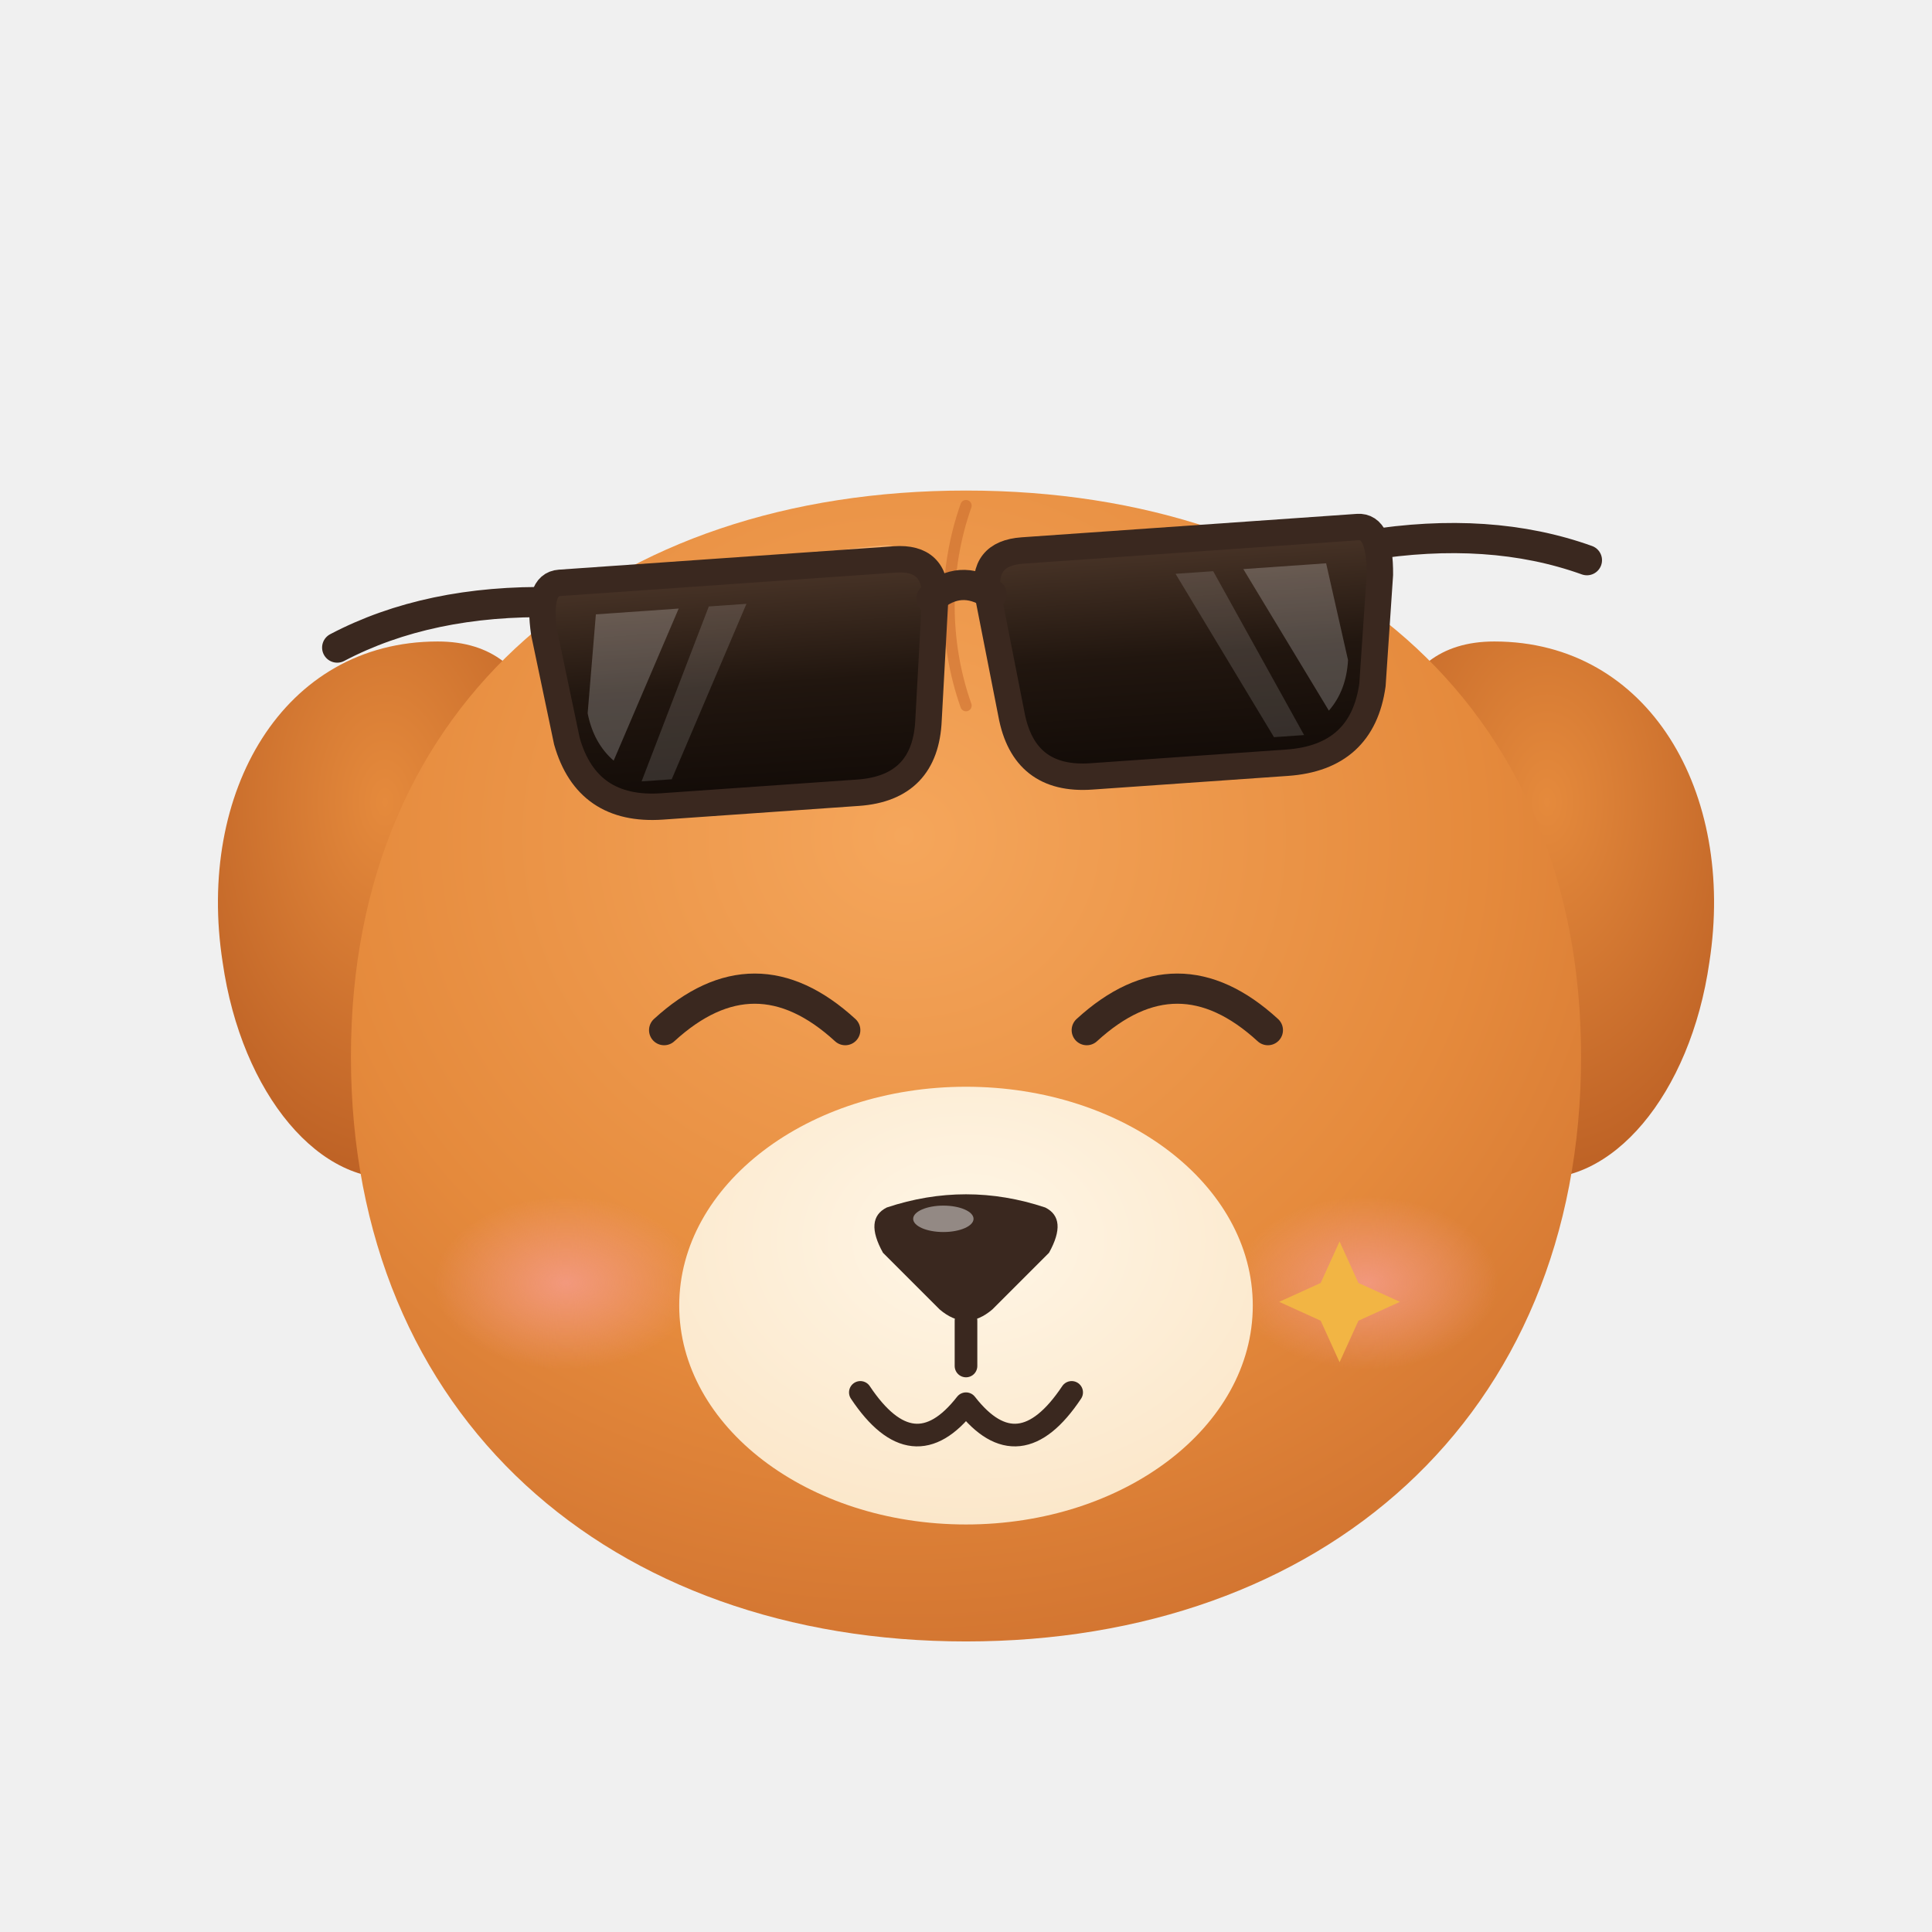
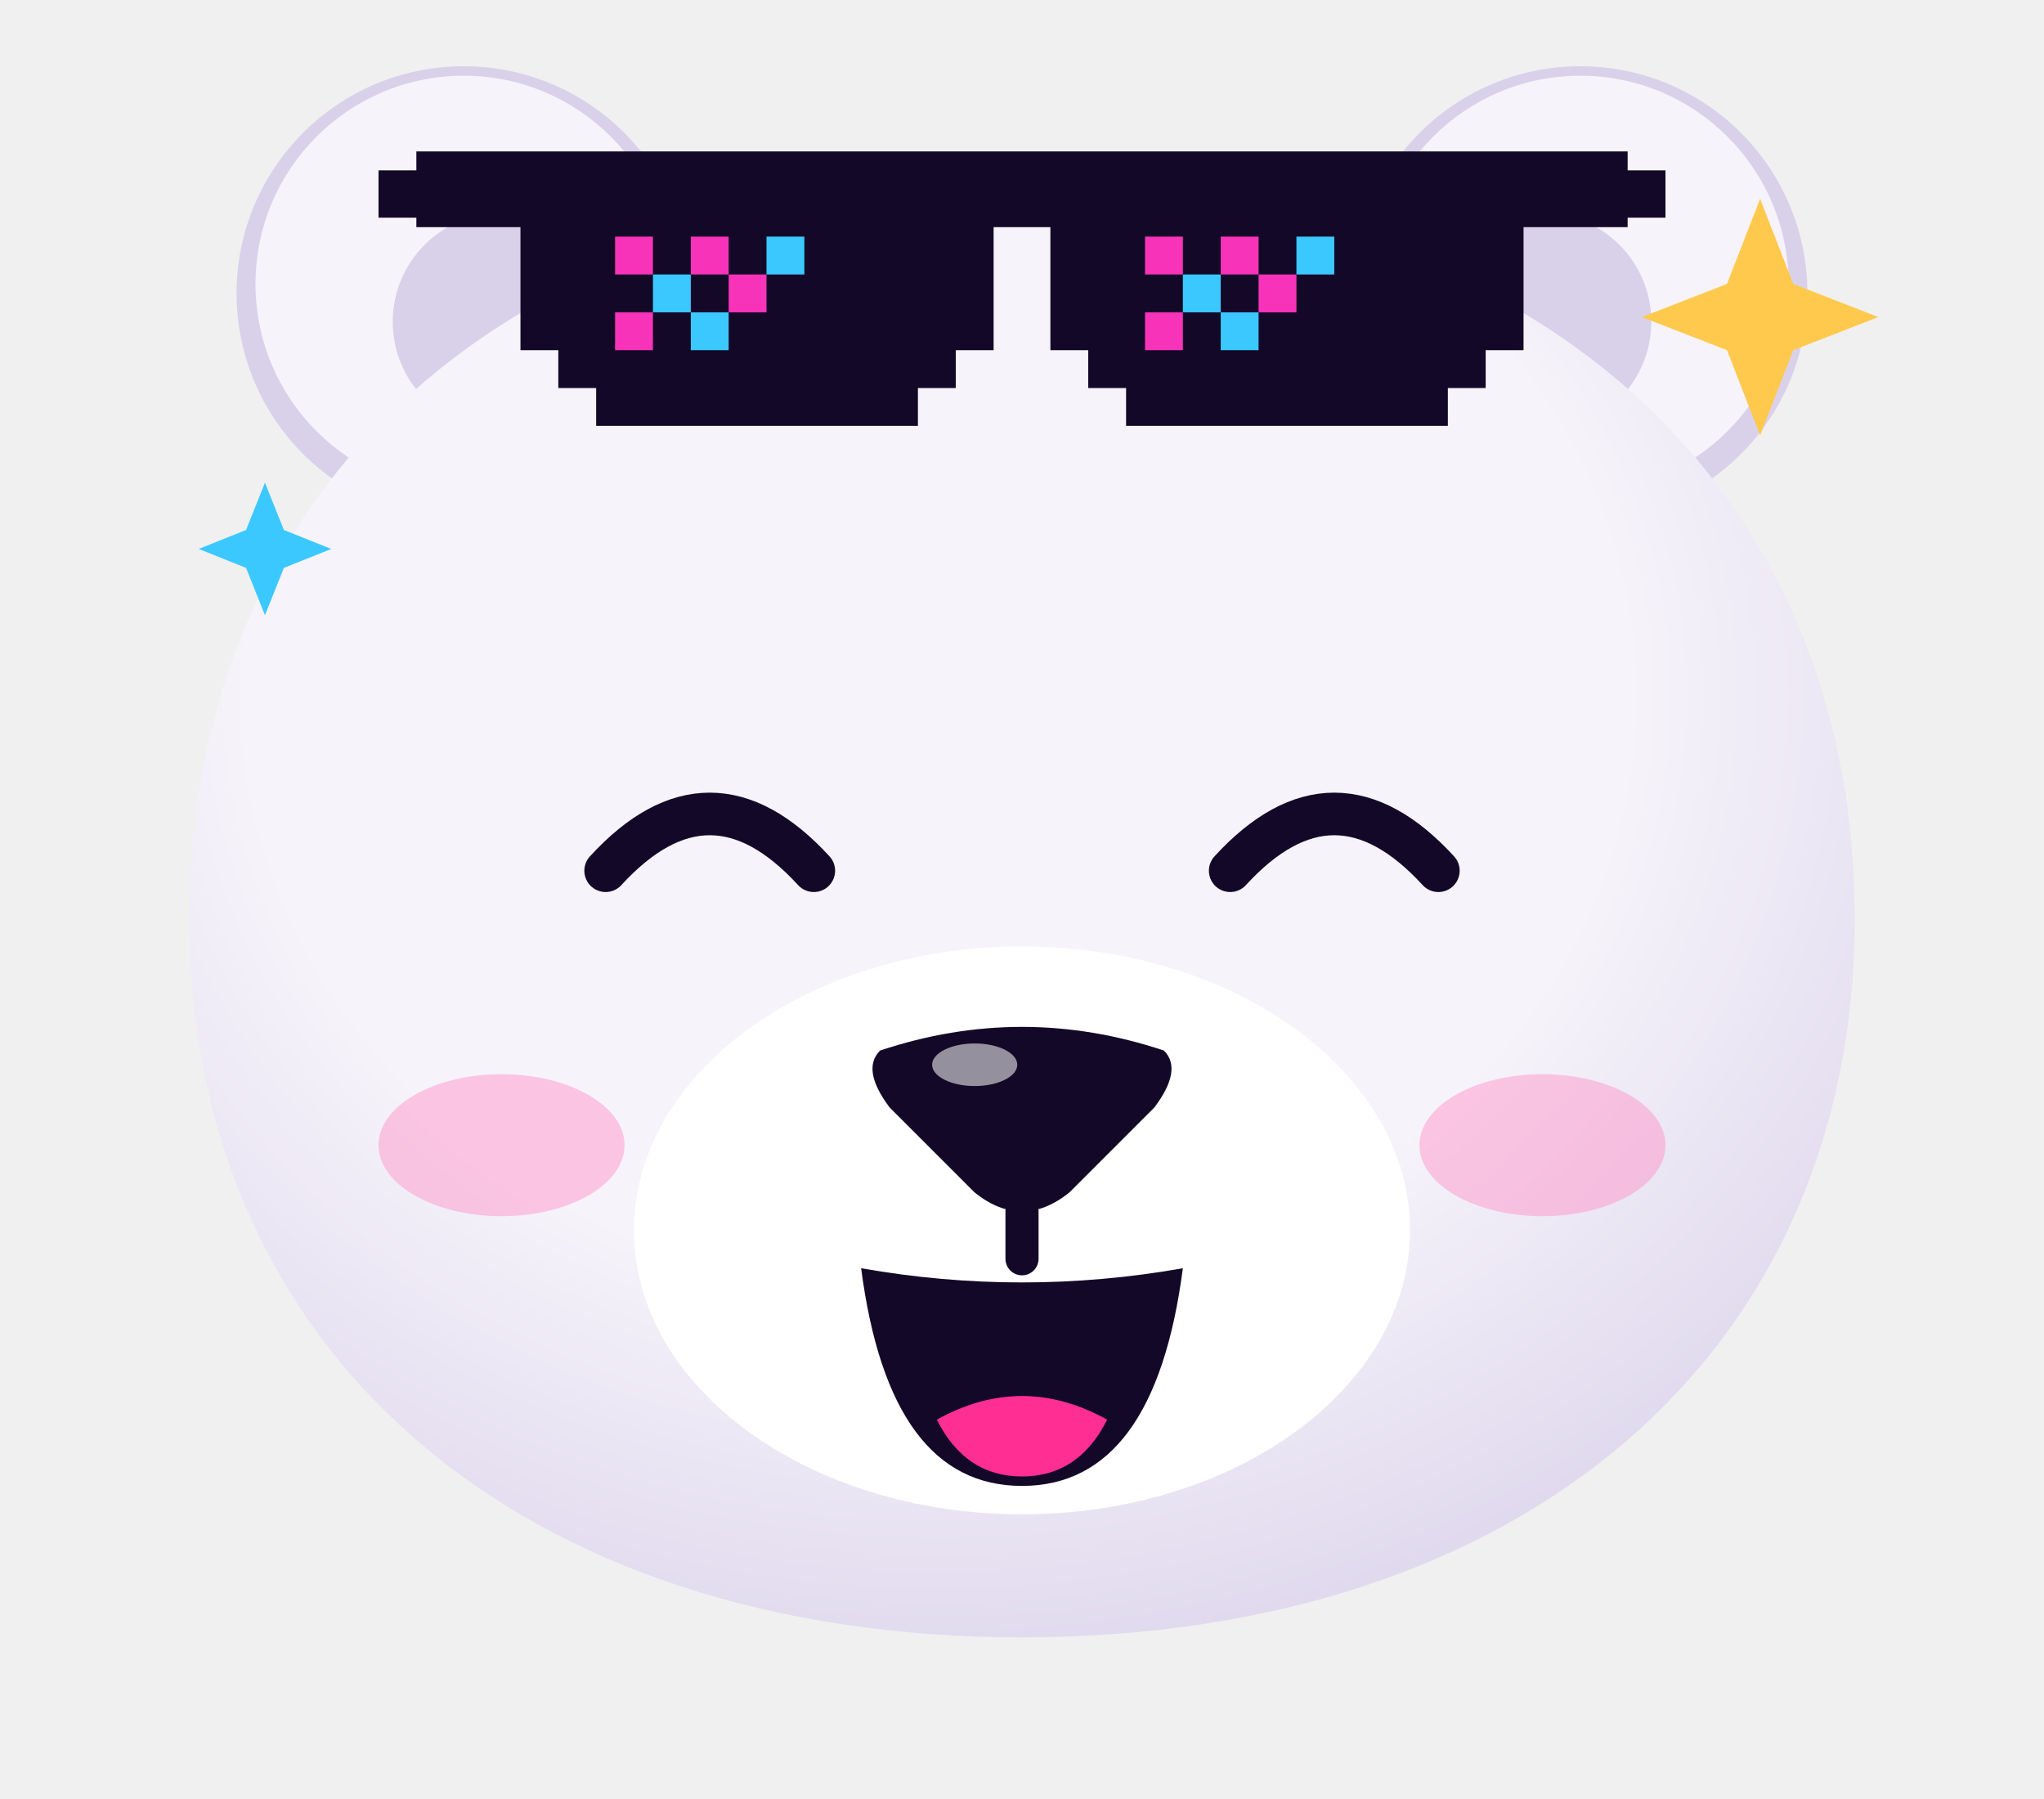
- <svg xmlns="http://www.w3.org/2000/svg" viewBox="0 0 1024 1024">
-   <defs>
-     <radialGradient id="fur" cx=".45" cy=".3" r=".85">
-       <stop offset="0" stop-color="#F5A65B" />
-       <stop offset=".55" stop-color="#E58A3C" />
-       <stop offset="1" stop-color="#C96A2B" />
-     </radialGradient>
-     <radialGradient id="ear" cx=".5" cy=".3" r=".8">
-       <stop offset="0" stop-color="#E58A3C" />
-       <stop offset="1" stop-color="#B85C22" />
-     </radialGradient>
-     <radialGradient id="cream" cx=".5" cy=".35" r=".7">
-       <stop offset="0" stop-color="#FFF6E6" />
-       <stop offset="1" stop-color="#FBE6C8" />
-     </radialGradient>
-     <linearGradient id="lens" x1="0" y1="0" x2="0" y2="1">
-       <stop offset="0" stop-color="#4A3528" />
-       <stop offset=".5" stop-color="#21160F" />
-       <stop offset="1" stop-color="#120B07" />
-     </linearGradient>
-     <linearGradient id="hny" x1="0" y1="0" x2="0" y2="1">
-       <stop offset="0" stop-color="#FFD27A" />
-       <stop offset="1" stop-color="#E39A2A" />
-     </linearGradient>
-     <radialGradient id="blush" cx=".5" cy=".5" r=".5">
-       <stop offset="0" stop-color="#F49A84" stop-opacity=".9" />
-       <stop offset="1" stop-color="#F49A84" stop-opacity="0" />
-     </radialGradient>
-   </defs>
-   <g transform="translate(0 40) scale(1)">
-     <path d="M232 300C150 300 104 380 118 470C128 540 170 590 214 584C262 578 280 500 290 430C298 360 290 300 232 300Z" fill="url(#ear)" />
-     <path d="M792 300C874 300 920 380 906 470C896 540 854 590 810 584C762 578 744 500 734 430C726 360 734 300 792 300Z" fill="url(#ear)" />
-     <path d="M512 220C700 220 838 330 838 520C838 712 700 830 512 830C324 830 186 712 186 520C186 330 324 220 512 220Z" fill="url(#fur)" />
-     <path d="M512 228C500 262 500 300 512 334" fill="none" stroke="#C96A2B" stroke-width="6" stroke-linecap="round" opacity=".55" />
-     <path d="M300 330C340 286 410 262 470 258" fill="none" stroke="#FFC48A" stroke-width="18" stroke-linecap="round" opacity=".55" />
-     <ellipse cx="300" cy="640" rx="70" ry="46" fill="url(#blush)" />
-     <ellipse cx="724" cy="640" rx="70" ry="46" fill="url(#blush)" />
-     <ellipse cx="512" cy="652" rx="152" ry="116" fill="url(#cream)" />
-     <path d="M470 600Q512 586 554 600Q566 606 556 624L526 654Q512 666 498 654L468 624Q458 606 470 600Z" fill="#3A281F" />
-     <ellipse cx="500" cy="606" rx="16" ry="7" fill="#fff" opacity=".45" />
-     <path d="M512 660V684M456 698Q484 740 512 704Q540 740 568 698" fill="none" stroke="#3A281F" stroke-width="12" stroke-linecap="round" stroke-linejoin="round" />
-     <path d="M352 506Q400 462 448 506M576 506Q624 462 672 506" fill="none" stroke="#3A281F" stroke-width="16" stroke-linecap="round" />
-     <g transform="translate(0 -6)">
-       <g transform="rotate(-4 512 316)">
-         <path d="M180 286Q230 264 296 270" fill="none" stroke="#3A281F" stroke-width="16" stroke-linecap="round" />
-         <path d="M844 286Q794 264 728 270" fill="none" stroke="#3A281F" stroke-width="16" stroke-linecap="round" />
-         <g>
-           <path d="M300 260H478Q500 260 498 282L490 346Q486 382 450 382H346Q306 382 298 344L290 286Q288 260 300 260Z" fill="url(#lens)" stroke="#3A281F" stroke-width="14" stroke-linejoin="round" />
-           <path d="M318 278L362 278L322 356Q312 346 310 330Z" fill="#fff" opacity=".22" />
-           <path d="M378 278L398 278L352 368L336 368Z" fill="#fff" opacity=".14" />
-         </g>
-         <g transform="translate(1024 0) scale(-1 1)">
-           <path d="M300 260H478Q500 260 498 282L490 346Q486 382 450 382H346Q306 382 298 344L290 286Q288 260 300 260Z" fill="url(#lens)" stroke="#3A281F" stroke-width="14" stroke-linejoin="round" />
-           <path d="M318 278L362 278L322 356Q312 346 310 330Z" fill="#fff" opacity=".22" />
-           <path d="M378 278L398 278L352 368L336 368Z" fill="#fff" opacity=".14" />
-         </g>
-         <path d="M496 282Q512 270 528 282" fill="none" stroke="#3A281F" stroke-width="16" stroke-linecap="round" />
-       </g>
+ <svg xmlns="http://www.w3.org/2000/svg" viewBox="40 70 432 380">
+   <g transform="translate(0 -8)">
+     <circle cx="138" cy="140" r="48" fill="#D9D1EA" />
+     <circle cx="138" cy="138" r="44" fill="#F6F3FA" />
+     <circle cx="146" cy="146" r="23" fill="#D9D1EA" />
+     <circle cx="374" cy="140" r="48" fill="#D9D1EA" />
+     <circle cx="374" cy="138" r="44" fill="#F6F3FA" />
+     <circle cx="366" cy="146" r="23" fill="#D9D1EA" />
+     <defs>
+       <radialGradient id="mhypedhg" cx=".45" cy=".35" r=".75">
+         <stop offset=".55" stop-color="#F6F3FA" />
+         <stop offset="1" stop-color="#D9D1EA" />
+       </radialGradient>
+     </defs>
+     <path d="M256 118 C366 118 432 182 432 272 C432 364 362 424 256 424 C150 424 80 364 80 272 C80 182 146 118 256 118 Z" fill="url(#mhypedhg)" />
+     <ellipse cx="256" cy="338" rx="82" ry="60" fill="#FFFFFF" />
+     <ellipse cx="146" cy="320" rx="26" ry="15" fill="#FF8CC6" opacity=".45" />
+     <ellipse cx="366" cy="320" rx="26" ry="15" fill="#FF8CC6" opacity=".45" />
+     <g transform="translate(0,-60)">
+       <rect x="128" y="170" width="256" height="16" fill="#140828" />
+       <rect x="120" y="174" width="10" height="10" fill="#140828" />
+       <rect x="382" y="174" width="10" height="10" fill="#140828" />
+       <path d="M150,180 L250,180 L250,212 L242,212 L242,220 L234,220 L234,228 L166,228 L166,220 L158,220 L158,212 L150,212 Z" fill="#140828" />
+       <rect x="170" y="188" width="8" height="8" fill="#F733B9" />
+       <rect x="178" y="196" width="8" height="8" fill="#3BC8FF" />
+       <rect x="186" y="188" width="8" height="8" fill="#F733B9" />
+       <rect x="194" y="196" width="8" height="8" fill="#F733B9" />
+       <rect x="186" y="204" width="8" height="8" fill="#3BC8FF" />
+       <rect x="202" y="188" width="8" height="8" fill="#3BC8FF" />
+       <rect x="170" y="204" width="8" height="8" fill="#F733B9" />
+       <path d="M262,180 L362,180 L362,212 L354,212 L354,220 L346,220 L346,228 L278,228 L278,220 L270,220 L270,212 L262,212 Z" fill="#140828" />
+       <rect x="282" y="188" width="8" height="8" fill="#F733B9" />
+       <rect x="290" y="196" width="8" height="8" fill="#3BC8FF" />
+       <rect x="298" y="188" width="8" height="8" fill="#F733B9" />
+       <rect x="306" y="196" width="8" height="8" fill="#F733B9" />
+       <rect x="298" y="204" width="8" height="8" fill="#3BC8FF" />
+       <rect x="314" y="188" width="8" height="8" fill="#3BC8FF" />
+       <rect x="282" y="204" width="8" height="8" fill="#F733B9" />
    </g>
-     <path d="M700 640l10-22 10 22 22 10-22 10-10 22-10-22-22-10z" fill="#F2B544" />
+     <path d="M168 262 Q190 238 212 262" fill="none" stroke="#140828" stroke-width="9" stroke-linecap="round" />
+     <path d="M300 262 Q322 238 344 262" fill="none" stroke="#140828" stroke-width="9" stroke-linecap="round" />
+     <path d="M226 300 Q256 290 286 300 Q290 304 284 312 L266 330 Q256 338 246 330 L228 312 Q222 304 226 300 Z" fill="#140828" />
+     <ellipse cx="246" cy="303" rx="9" ry="4.5" fill="#fff" opacity=".55" />
+     <path d="M256 334 V344" stroke="#140828" stroke-width="7" stroke-linecap="round" />
+     <path d="M222 346 Q256 352 290 346 Q284 392 256 392 Q228 392 222 346 Z" fill="#140828" />
+     <path d="M238 378 Q256 368 274 378 Q268 390 256 390 Q244 390 238 378 Z" fill="#FF2E93" />
+     <path d="M412 120 l7 18 l18 7 l-18 7 l-7 18 l-7 -18 l-18 -7 l18 -7 Z" fill="#FFC94D" />
+     <path d="M96 180 l4 10 l10 4 l-10 4 l-4 10 l-4 -10 l-10 -4 l10 -4 Z" fill="#3BC8FF" />
  </g>
</svg>
